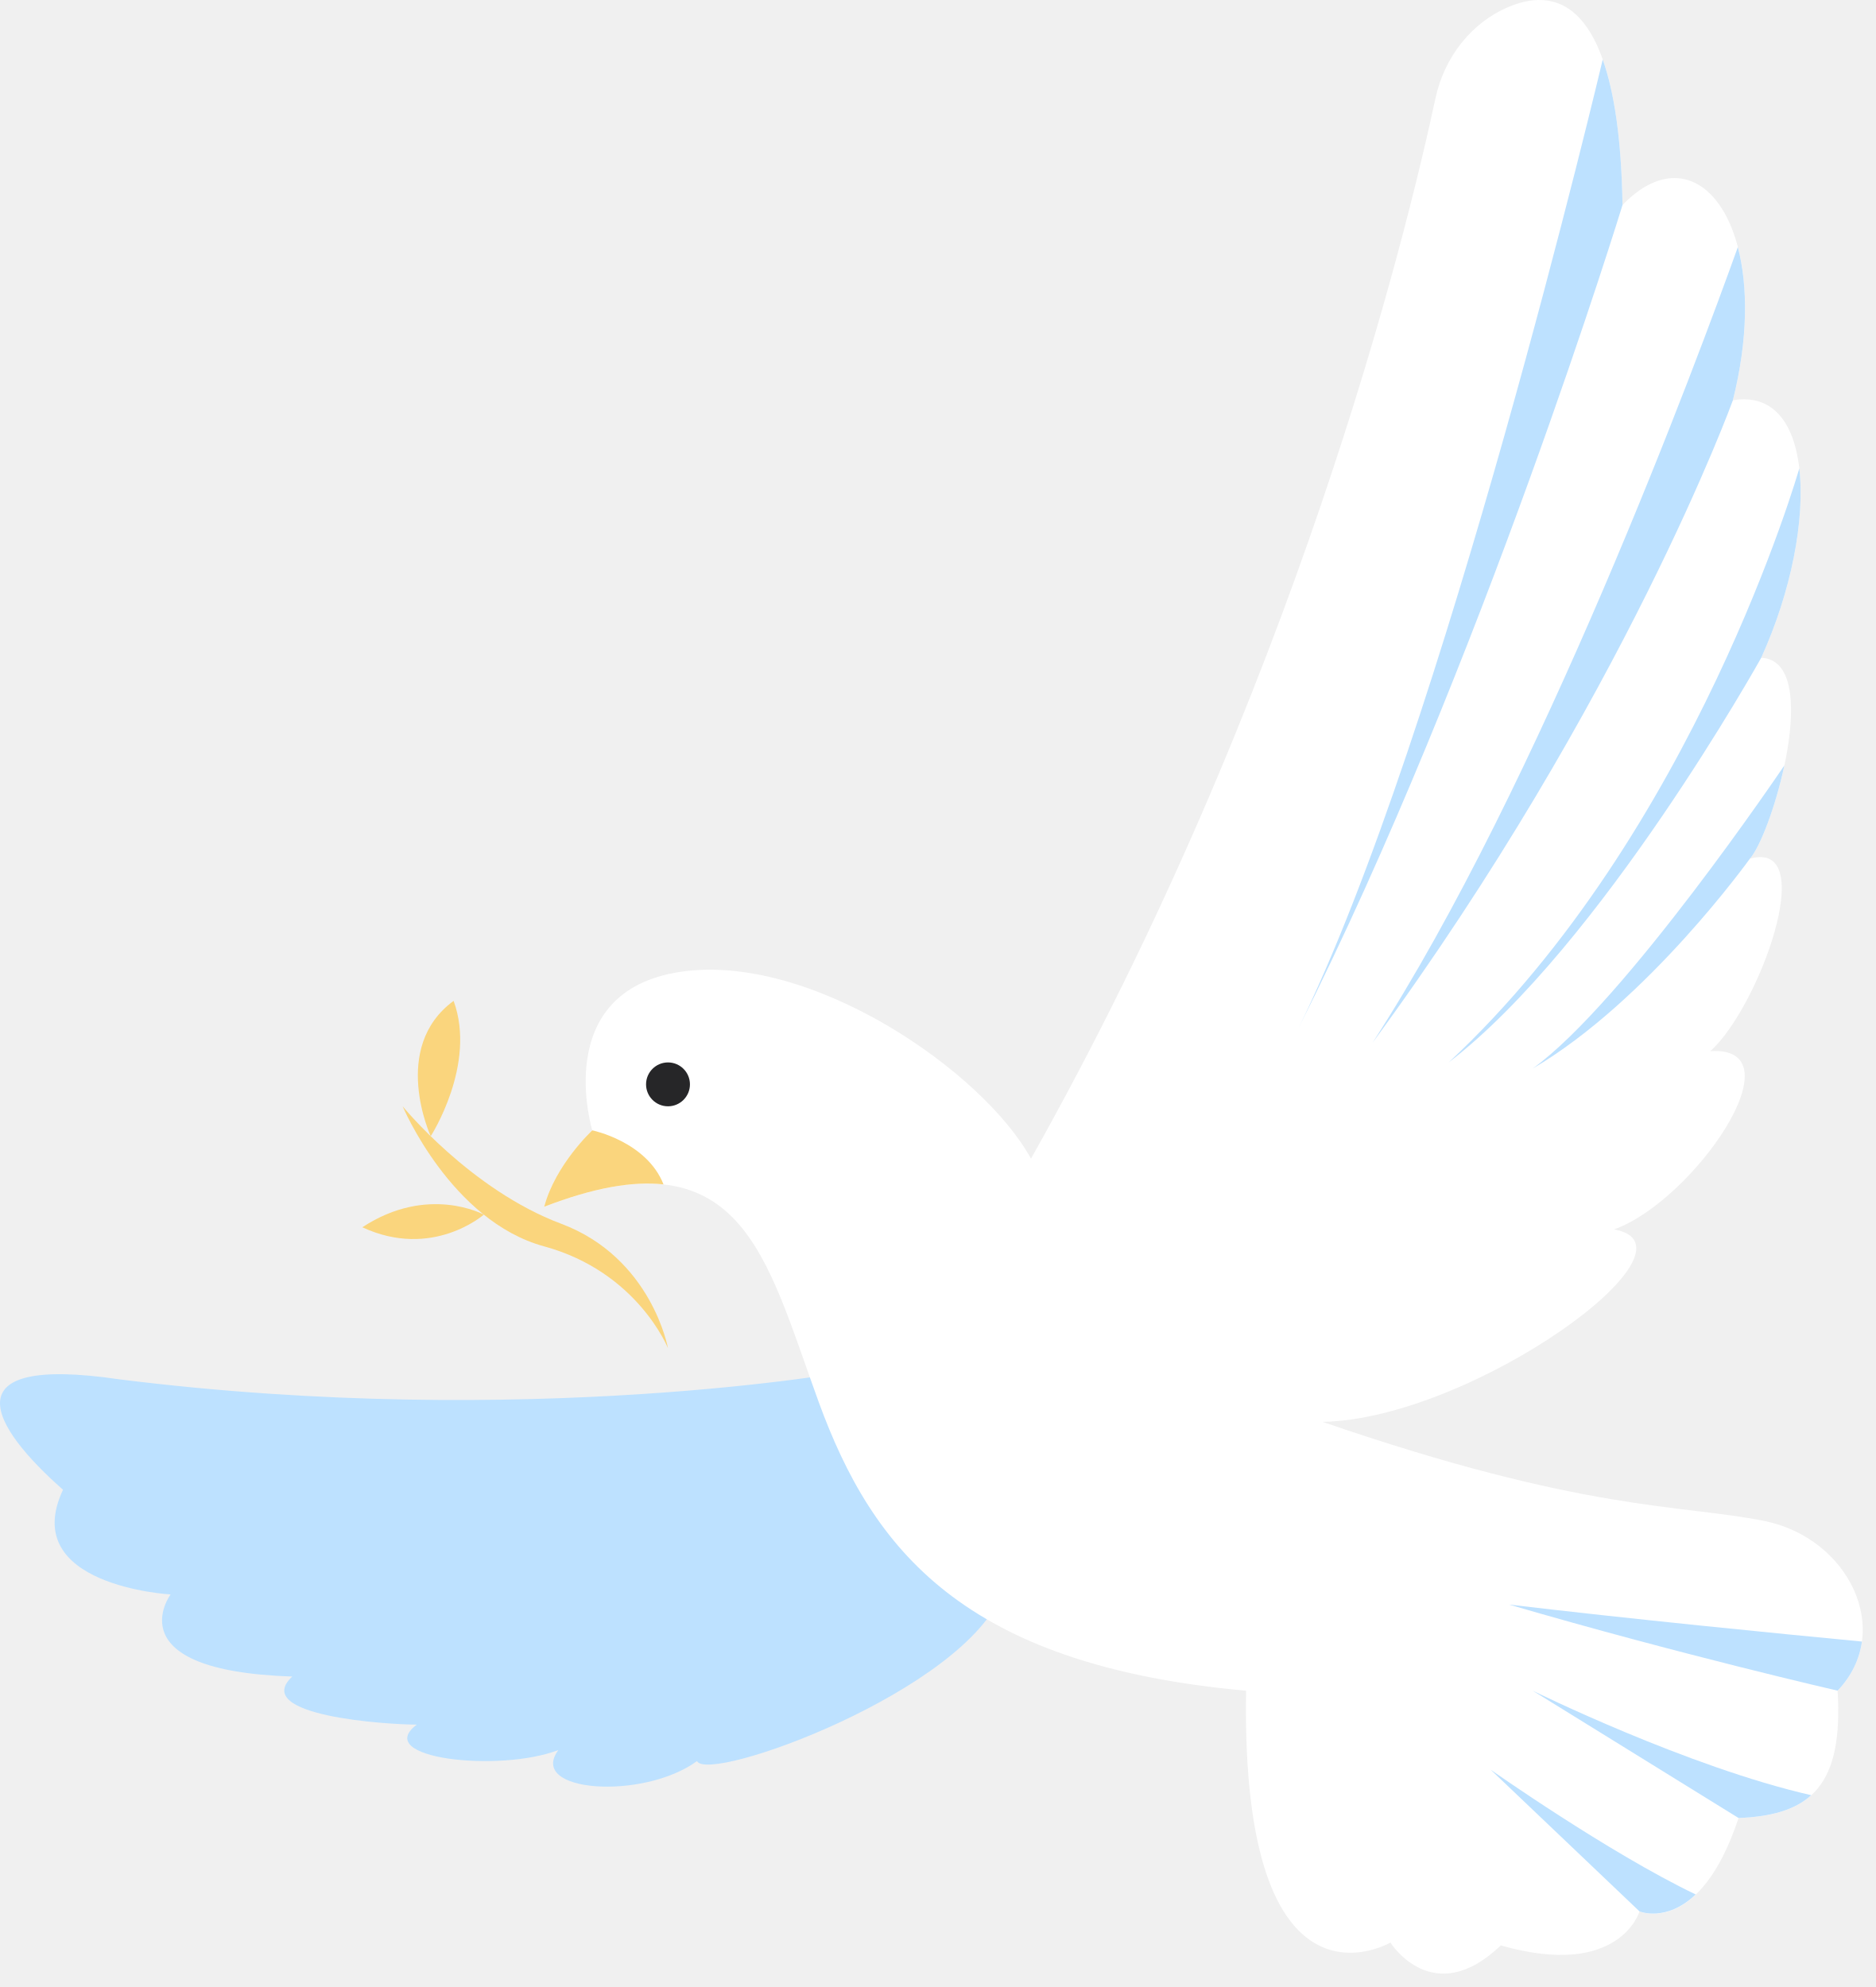
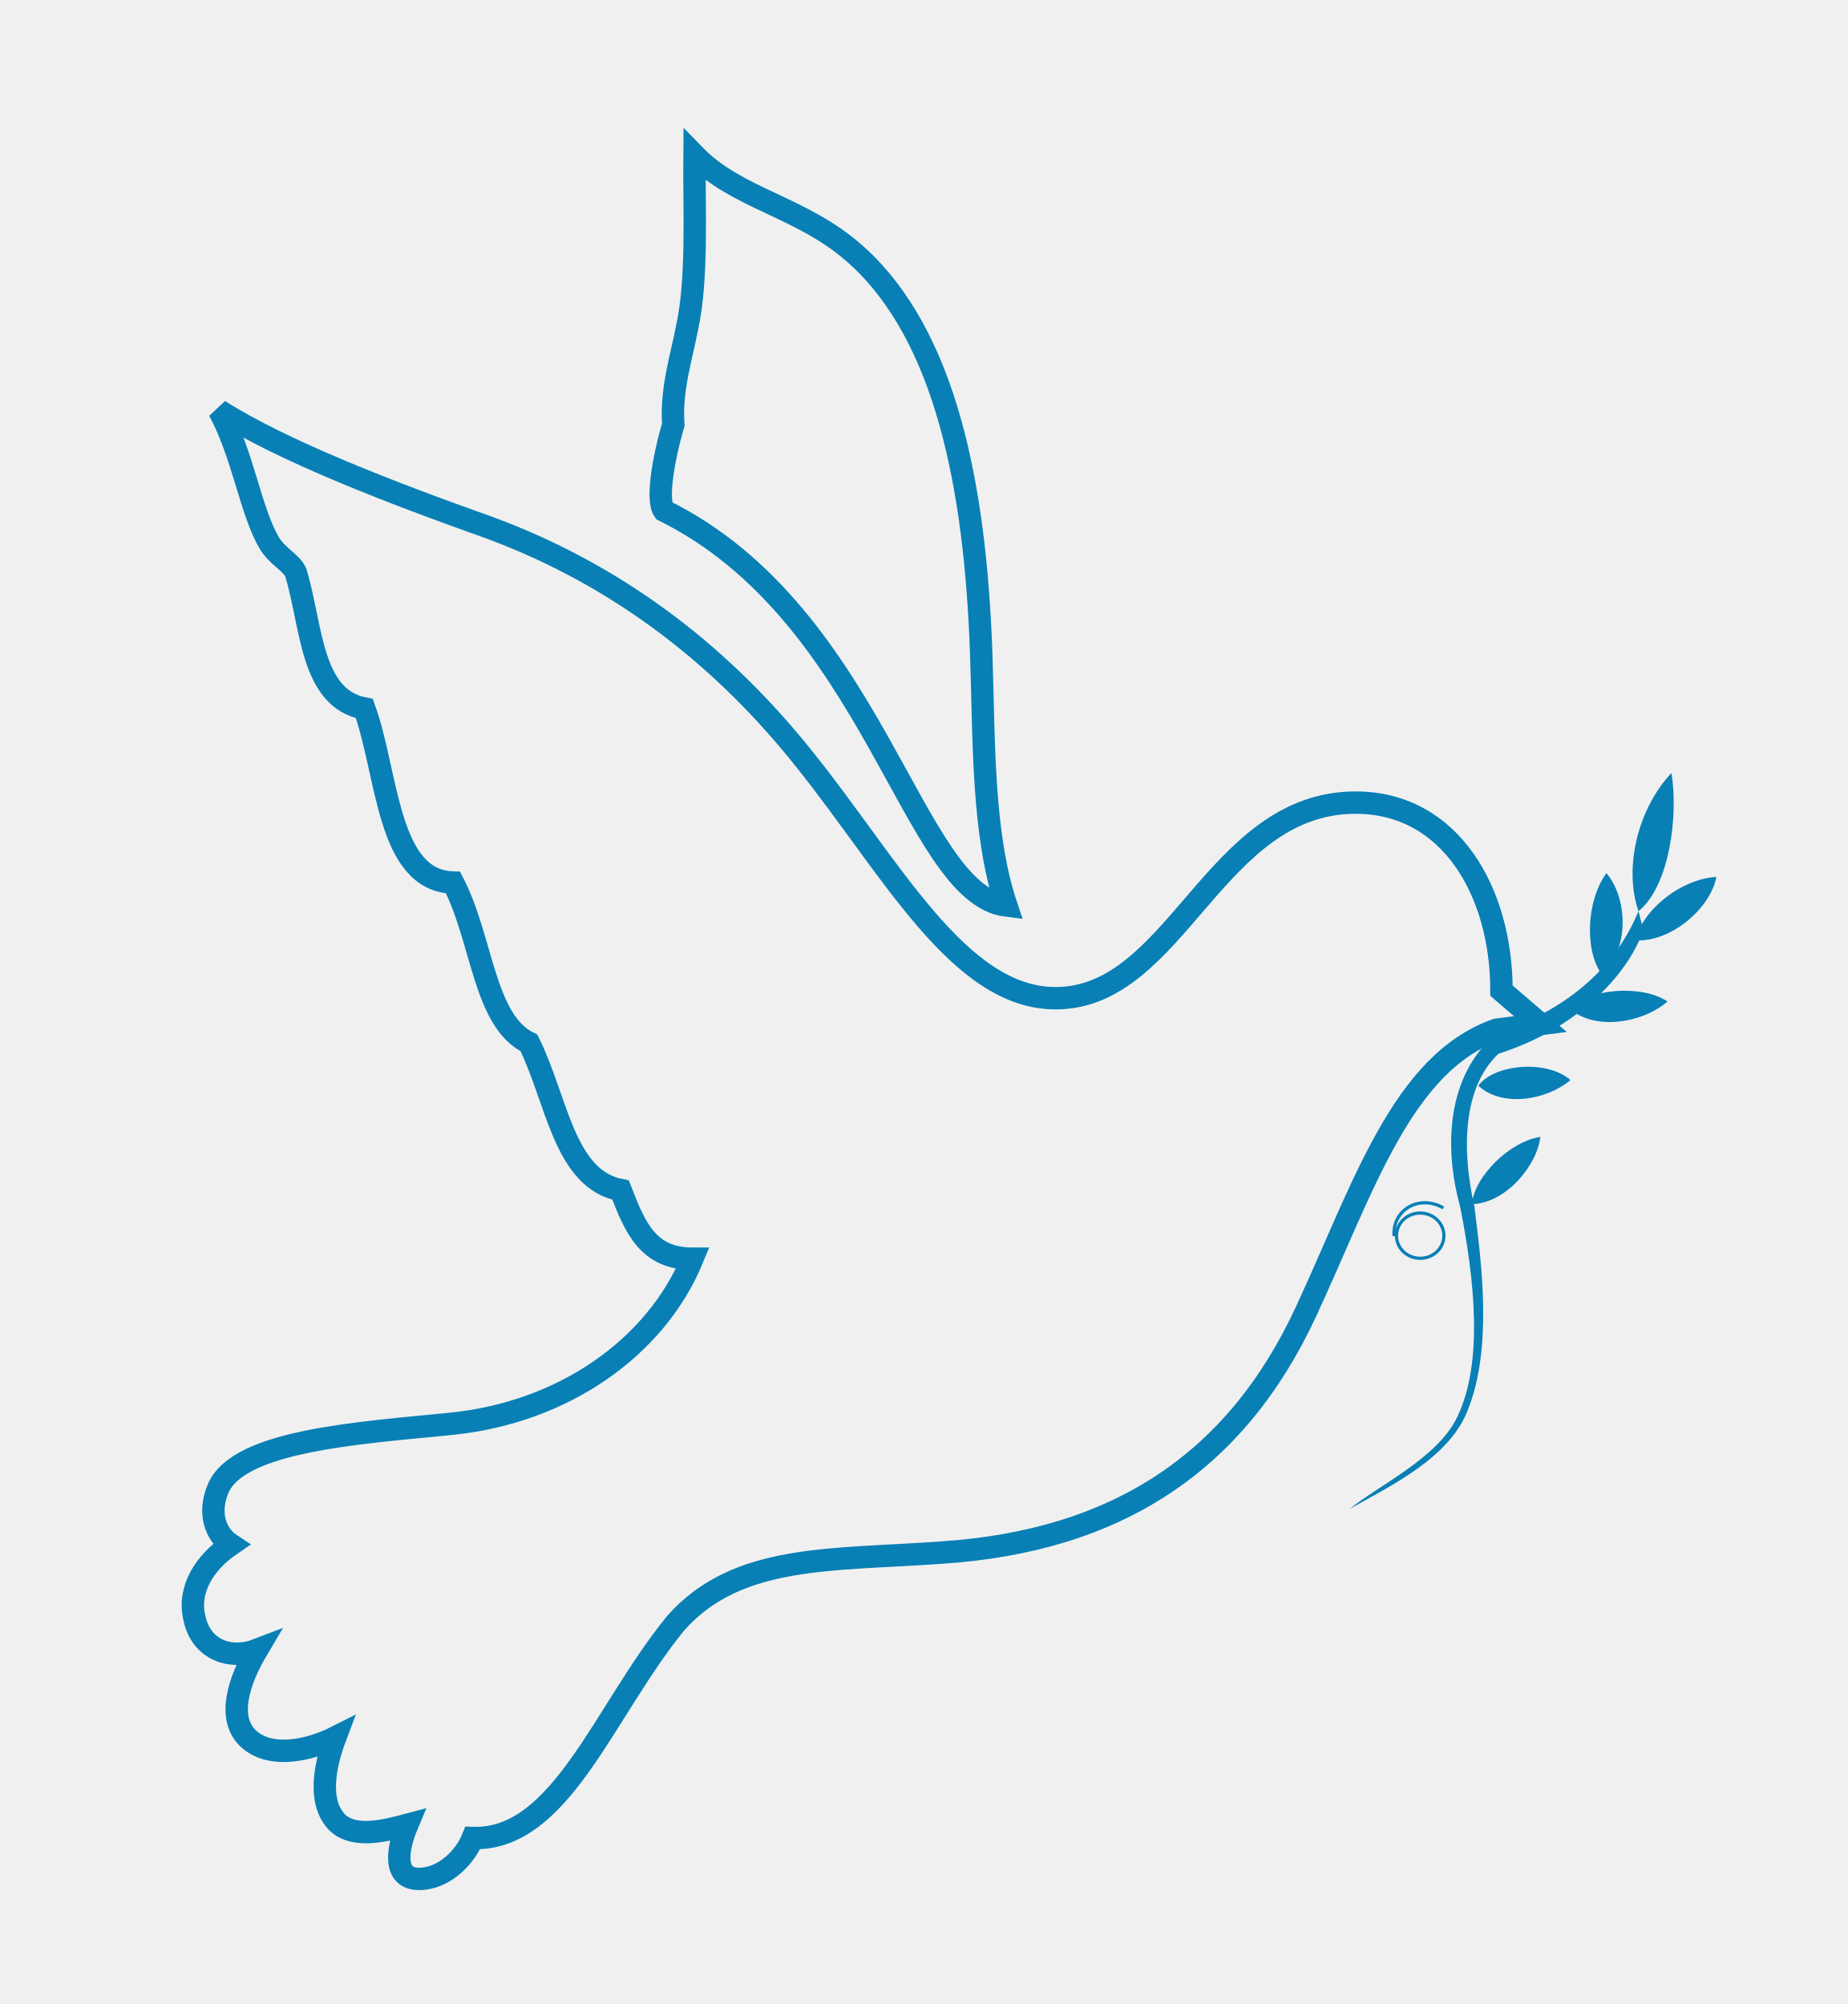
- <svg xmlns="http://www.w3.org/2000/svg" width="118" height="125" viewBox="0 0 118 125" fill="none">
-   <path d="M53.633 86.241C53.633 86.241 33.16 89.98 7.525 86.775C-3.335 85.173 -0.486 89.801 3.964 93.718C1.116 99.771 10.729 100.305 10.729 100.305C10.729 100.305 7.169 105.112 18.384 105.468C15.714 107.96 24.437 108.494 26.217 108.494C23.369 110.63 31.38 111.52 35.118 110.096C33.16 112.766 40.459 113.261 43.841 110.788C44.553 112.232 60.753 106.357 63.068 100.126C65.383 93.896 53.633 86.241 53.633 86.241Z" fill="#BDE1FF" />
-   <path d="M37.255 71.109C37.255 71.109 34.585 62.386 42.774 61.14C50.963 59.894 61.823 67.371 64.849 72.89C81.445 43.403 88.421 14.902 90.293 6.174C90.841 3.62 92.536 1.406 94.951 0.411C98.066 -0.873 101.848 0.226 102.056 12.896C106.863 7.911 111.669 14.498 108.999 25.18C114.34 24.29 114.34 33.547 110.779 41.38C114.696 41.558 111.491 52.418 110.067 54.02C114.518 52.774 110.601 63.455 107.575 66.126C113.272 65.77 106.507 75.561 101.522 77.342C107.575 78.41 92.621 89.27 83.185 89.448C99.741 95.145 105.616 94.611 110.957 95.679C116.298 96.747 119.146 102.622 115.586 106.361C115.942 112.236 113.984 114.194 109.355 114.372C106.863 121.849 103.124 120.247 103.124 120.247C103.124 120.247 101.878 124.52 94.401 122.383C90.128 126.478 87.458 122.205 87.458 122.205C87.458 122.205 78.023 127.724 78.379 106.361C60.576 104.759 54.88 97.46 51.497 88.202C48.115 78.945 46.69 71.112 34.229 75.918C34.941 73.245 37.255 71.109 37.255 71.109Z" fill="white" />
-   <path d="M42.017 69.596C42.779 69.596 43.397 68.978 43.397 68.216C43.397 67.454 42.779 66.836 42.017 66.836C41.255 66.836 40.637 67.454 40.637 68.216C40.637 68.978 41.255 69.596 42.017 69.596Z" fill="#262628" />
-   <path d="M41.735 74.509C40.672 71.807 37.255 71.109 37.255 71.109C37.255 71.109 34.941 73.245 34.229 75.916C37.359 74.708 39.792 74.299 41.735 74.509Z" fill="#FAD57D" />
-   <path d="M25.327 69.596C25.327 69.596 29.6 74.848 35.296 76.984C40.993 79.12 42.016 84.817 42.016 84.817C42.016 84.817 40.102 80.01 34.227 78.408C28.354 76.806 25.327 69.596 25.327 69.596Z" fill="#FAD57D" />
-   <path d="M27.092 71.479C27.092 71.479 24.526 65.901 28.532 62.964C30.001 66.97 27.092 71.479 27.092 71.479Z" fill="#FAD57D" />
-   <path d="M30.431 76.411C30.431 76.411 26.929 74.491 22.79 77.206C27.197 79.253 30.431 76.411 30.431 76.411Z" fill="#FAD57D" />
-   <path d="M81.664 64.702C81.513 65.001 81.364 65.304 81.212 65.602C81.362 65.309 81.513 65.008 81.664 64.702Z" fill="#BDE1FF" />
-   <path d="M81.664 64.702C93.169 41.877 102.056 12.895 102.056 12.895C101.987 8.67 101.518 5.737 100.811 3.744C100.776 3.894 90.777 46.218 81.664 64.702Z" fill="#BDE1FF" />
-   <path d="M108.999 25.178C109.966 21.309 109.949 17.983 109.31 15.544C106.768 22.638 96.88 49.32 86.33 65.602C102.184 43.969 108.999 25.178 108.999 25.178Z" fill="#BDE1FF" />
-   <path d="M113.176 29.463C113.169 29.488 106.634 52.391 91.12 66.837C100.698 59.493 110.78 41.379 110.78 41.379C112.664 37.233 113.55 32.69 113.176 29.463Z" fill="#BDE1FF" />
-   <path d="M96.404 67.222C103.67 62.96 110.067 54.019 110.067 54.019C110.7 53.307 111.682 50.769 112.237 48.151C112.206 48.198 102.175 63.068 96.404 67.222Z" fill="#BDE1FF" />
-   <path d="M117.115 103.268C111.845 102.765 102.432 101.838 94.918 100.941C105.652 104.079 115.586 106.358 115.586 106.358C116.474 105.425 116.963 104.359 117.115 103.268Z" fill="#BDE1FF" />
-   <path d="M113.927 112.934C106.148 111.163 96.404 106.358 96.404 106.358L109.355 114.369C111.38 114.291 112.894 113.872 113.927 112.934Z" fill="#BDE1FF" />
-   <path d="M106.659 119.178C101.194 116.561 93.762 111.329 93.762 111.329L103.125 120.244C103.125 120.244 104.803 120.949 106.659 119.178Z" fill="#BDE1FF" />
+ <svg xmlns="http://www.w3.org/2000/svg" width="165" height="179" viewBox="0 0 165 179" fill="none">
+   <path d="M134.092 88.49C134.092 79.712 129.56 71.69 121.068 71.69C108.396 71.69 105.096 89.162 94.272 89.162C85.648 89.162 79.62 77.528 71.876 67.868C64.836 59.006 55.64 51.53 43.672 47.12C34.916 44.012 25.236 40.274 19.56 36.662C21.672 40.526 22.376 45.608 24.004 48.422C24.708 49.682 26.028 50.228 26.424 51.152C27.876 56.024 27.744 62.366 32.54 63.29C34.652 69.128 34.564 78.662 40.46 78.83C43.1 83.912 43.188 91.178 47.236 93.152C49.744 98.192 50.36 105.332 55.42 106.298C56.74 109.7 57.884 112.43 61.844 112.43C58.544 120.41 50.272 126.164 40.328 127.172C31.88 128.012 21.408 128.684 19.516 132.884C18.548 135.068 19.208 137.042 20.616 137.966C18.328 139.52 16.744 141.914 17.36 144.518C17.976 147.458 20.66 148.256 22.948 147.374C21.232 150.272 20.352 153.422 22.068 155.186C24.004 157.16 27.612 156.362 29.944 155.186C28.932 157.874 28.404 161.024 30.12 162.788C31.66 164.258 34.476 163.502 36.368 162.998C35.4 165.308 35.136 167.828 37.424 167.828C39.624 167.828 41.516 165.938 42.22 164.174C50.096 164.426 53.924 152.834 60.348 144.98C65.848 138.764 74.296 139.394 84.064 138.68C99.596 137.672 110.332 130.742 116.624 117.176C121.772 106.088 125.204 94.958 133.652 91.976L137.568 91.472L134.092 88.49Z" stroke-width="2" stroke="#0880B6" />
+   <path d="M62.02 13.856C61.976 18.476 62.328 24.944 61.36 29.27C60.876 31.832 59.908 34.772 60.128 37.922C59.204 41.114 58.632 44.684 59.292 45.608C78.124 54.932 81.424 79.838 89.872 80.888C87.716 74.462 87.892 66.104 87.628 58.334C87.1 43.55 84.504 29.942 76.408 22.718C71.612 18.434 65.848 17.804 62.02 13.856Z" stroke-width="2" stroke="#0880B6" />
+   <path d="M149.272 69.044C146.236 72.278 145.004 77.528 146.324 81.392C149.14 79.124 149.888 72.74 149.272 69.044Z" fill="#0880B6" />
+   <path d="M143.464 77.99C141.66 80.468 141.528 84.836 142.98 86.936C145.444 85.13 145.488 80.384 143.464 77.99Z" fill="#0880B6" />
+   <path d="M153.276 78.326C150.02 78.536 146.632 81.35 146.06 83.996C149.36 84.164 152.836 80.972 153.276 78.326Z" fill="#0880B6" />
+   <path d="M148.92 89.456C146.588 87.902 141.968 88.322 140.12 90.044C142.408 92.144 146.764 91.346 148.92 89.456Z" fill="#0880B6" />
+   <path d="M140.252 96.47C138.14 94.622 133.432 95.042 132.024 96.974C134.136 98.948 138.14 98.276 140.252 96.47Z" fill="#0880B6" />
+   <path d="M137.568 101.552C134.884 101.93 131.672 105.038 131.452 107.558C134.488 107.474 137.26 104.114 137.568 101.552Z" fill="#0880B6" />
+   <path d="M146.324 81.392C144.168 86.642 139.68 90.296 133.652 92.312C129.164 96.05 128.944 102.518 130.396 107.768C131.672 114.236 132.508 121.67 130.132 126.584C128.372 130.238 123.18 132.632 120.54 134.774C124.28 132.674 129.472 130.196 131.1 125.912C133.212 120.536 132.42 113.564 131.672 107.768C130.528 102.728 130.616 97.142 133.828 94.118C140.604 91.976 145.312 87.272 146.764 83.072L146.324 81.392Z" fill="#0880B6" />
+   <path d="M128.95 110.372C128.95 111.488 128.002 112.393 126.832 112.393C125.662 112.393 124.714 111.488 124.714 110.372C124.714 109.256 125.662 108.351 126.832 108.351C128.002 108.351 128.95 109.256 128.95 110.372Z" stroke-width="0.287" stroke="#0880B6" />
+   <path d="M128.9 107.894C126.7 106.634 124.324 108.104 124.5 110.414" stroke-width="0.287" stroke="#0880B6" />
</svg>
